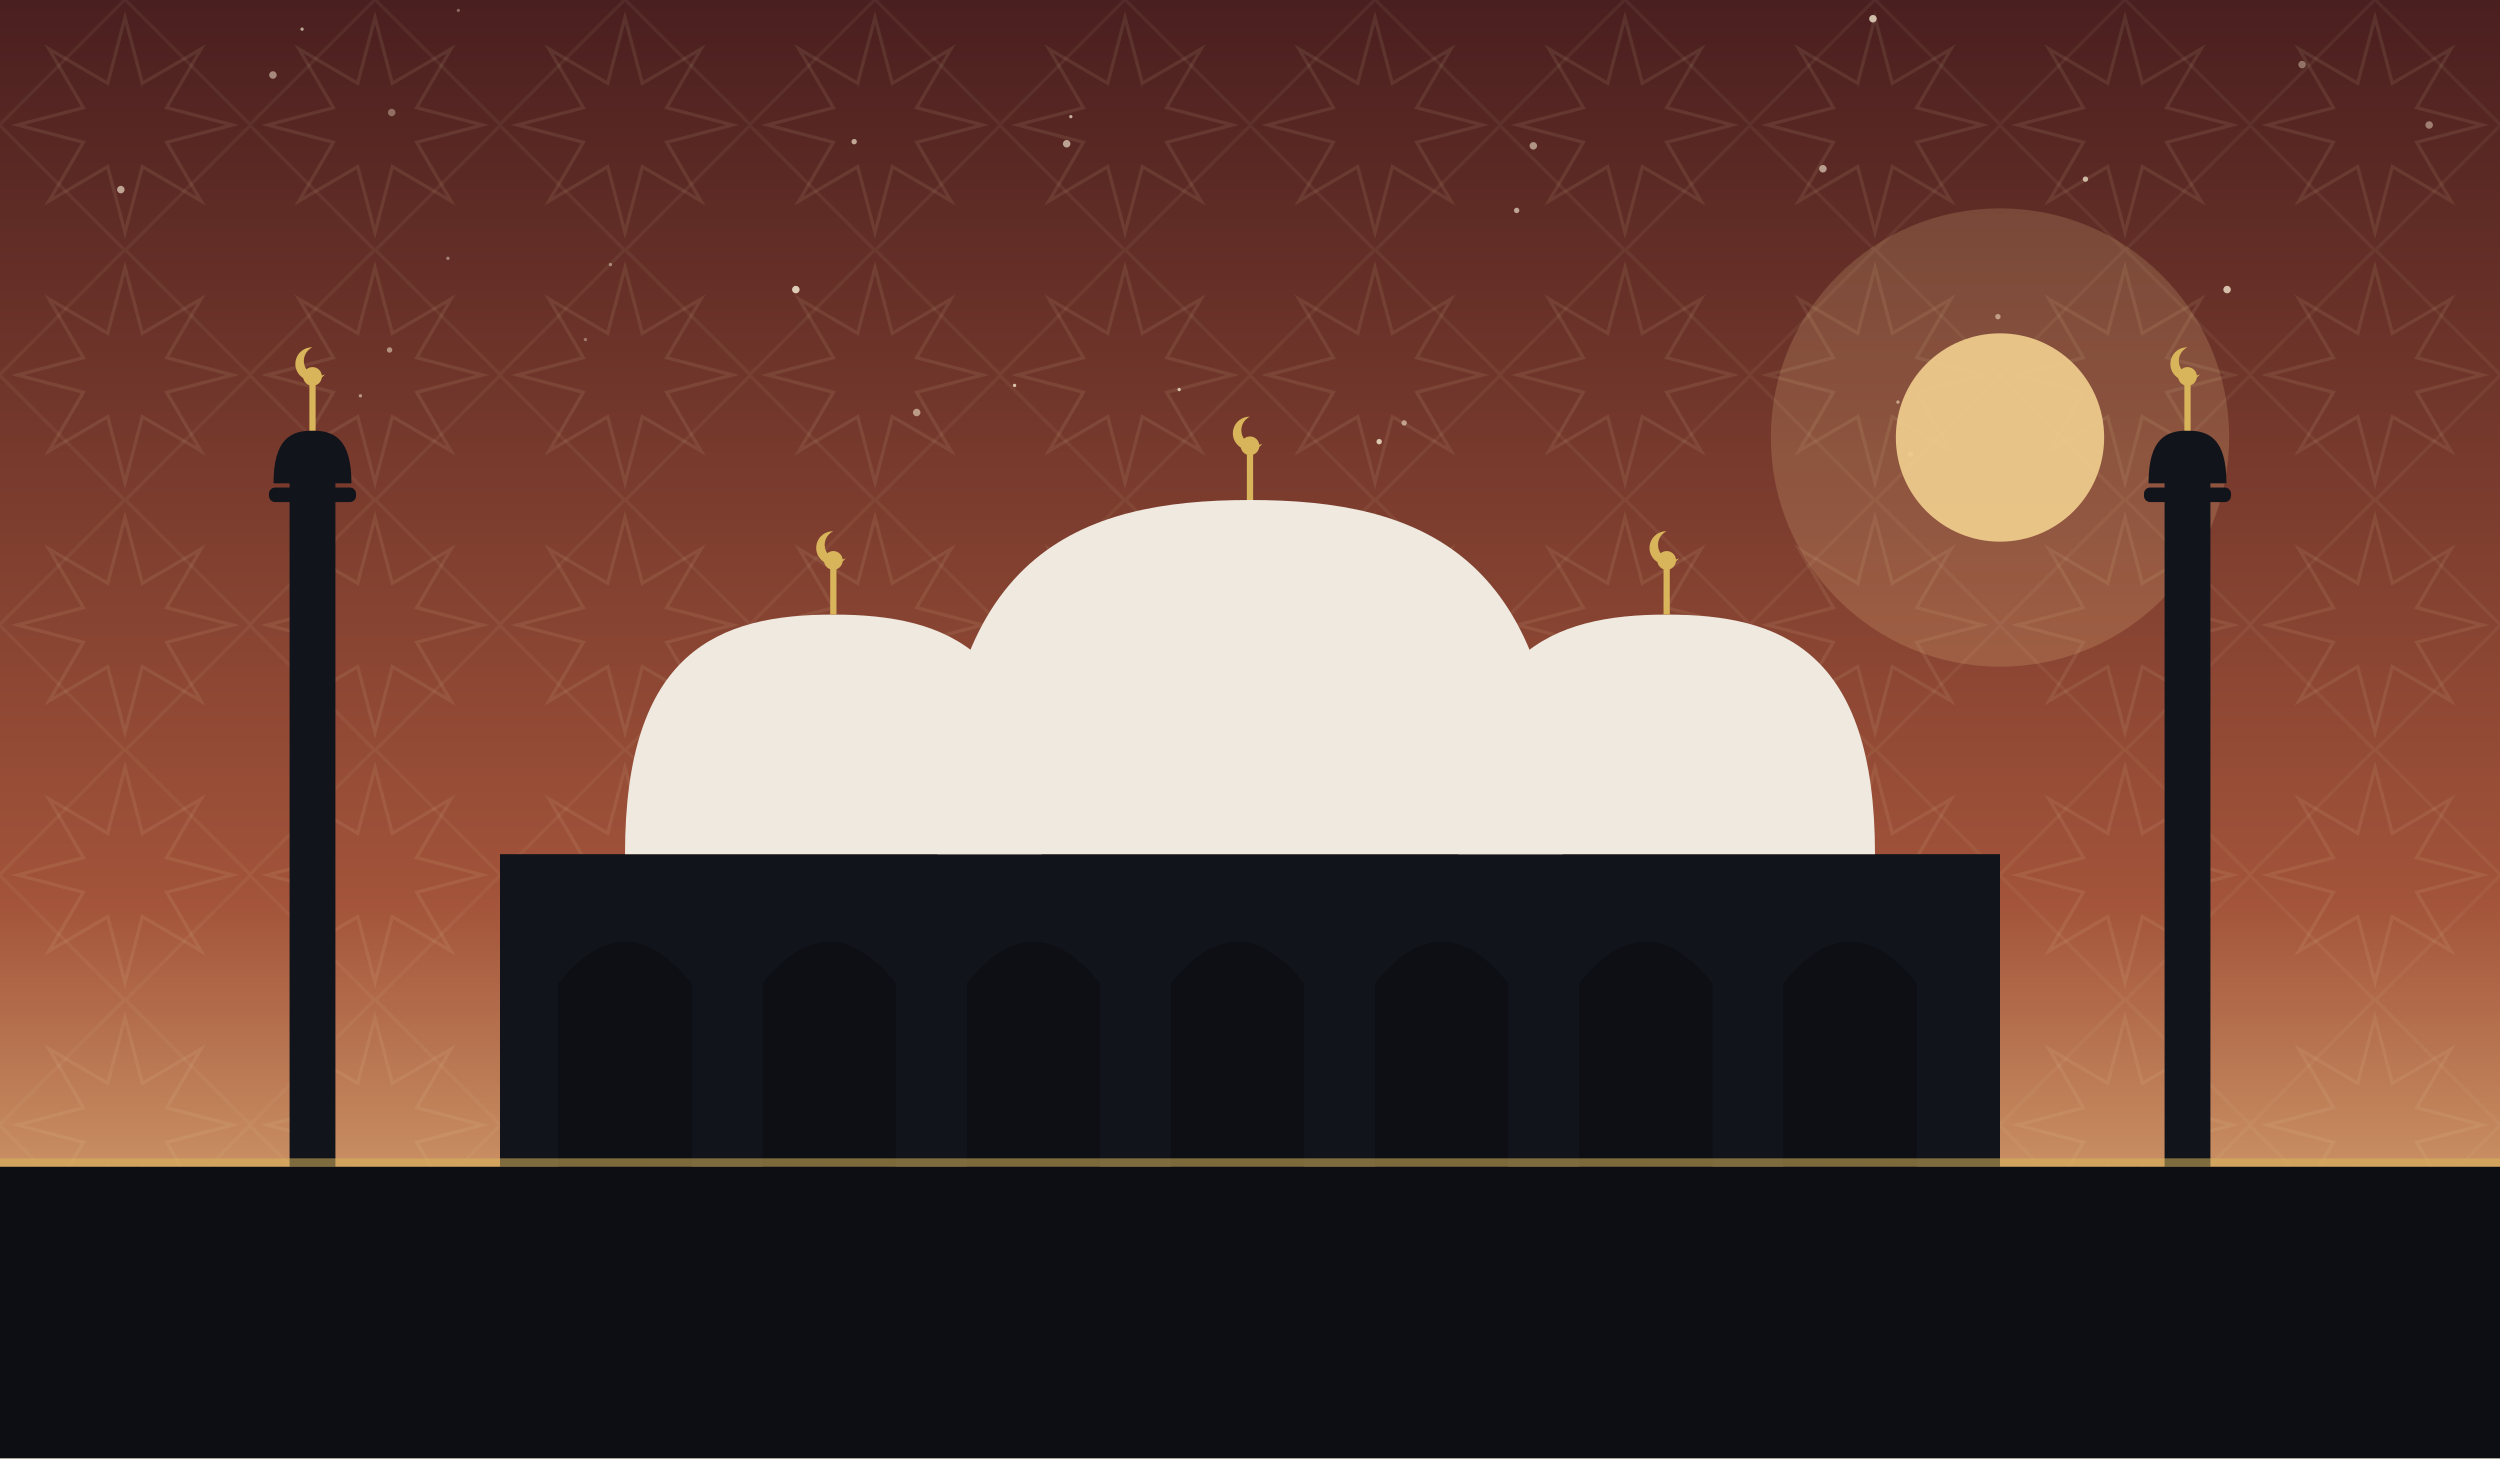
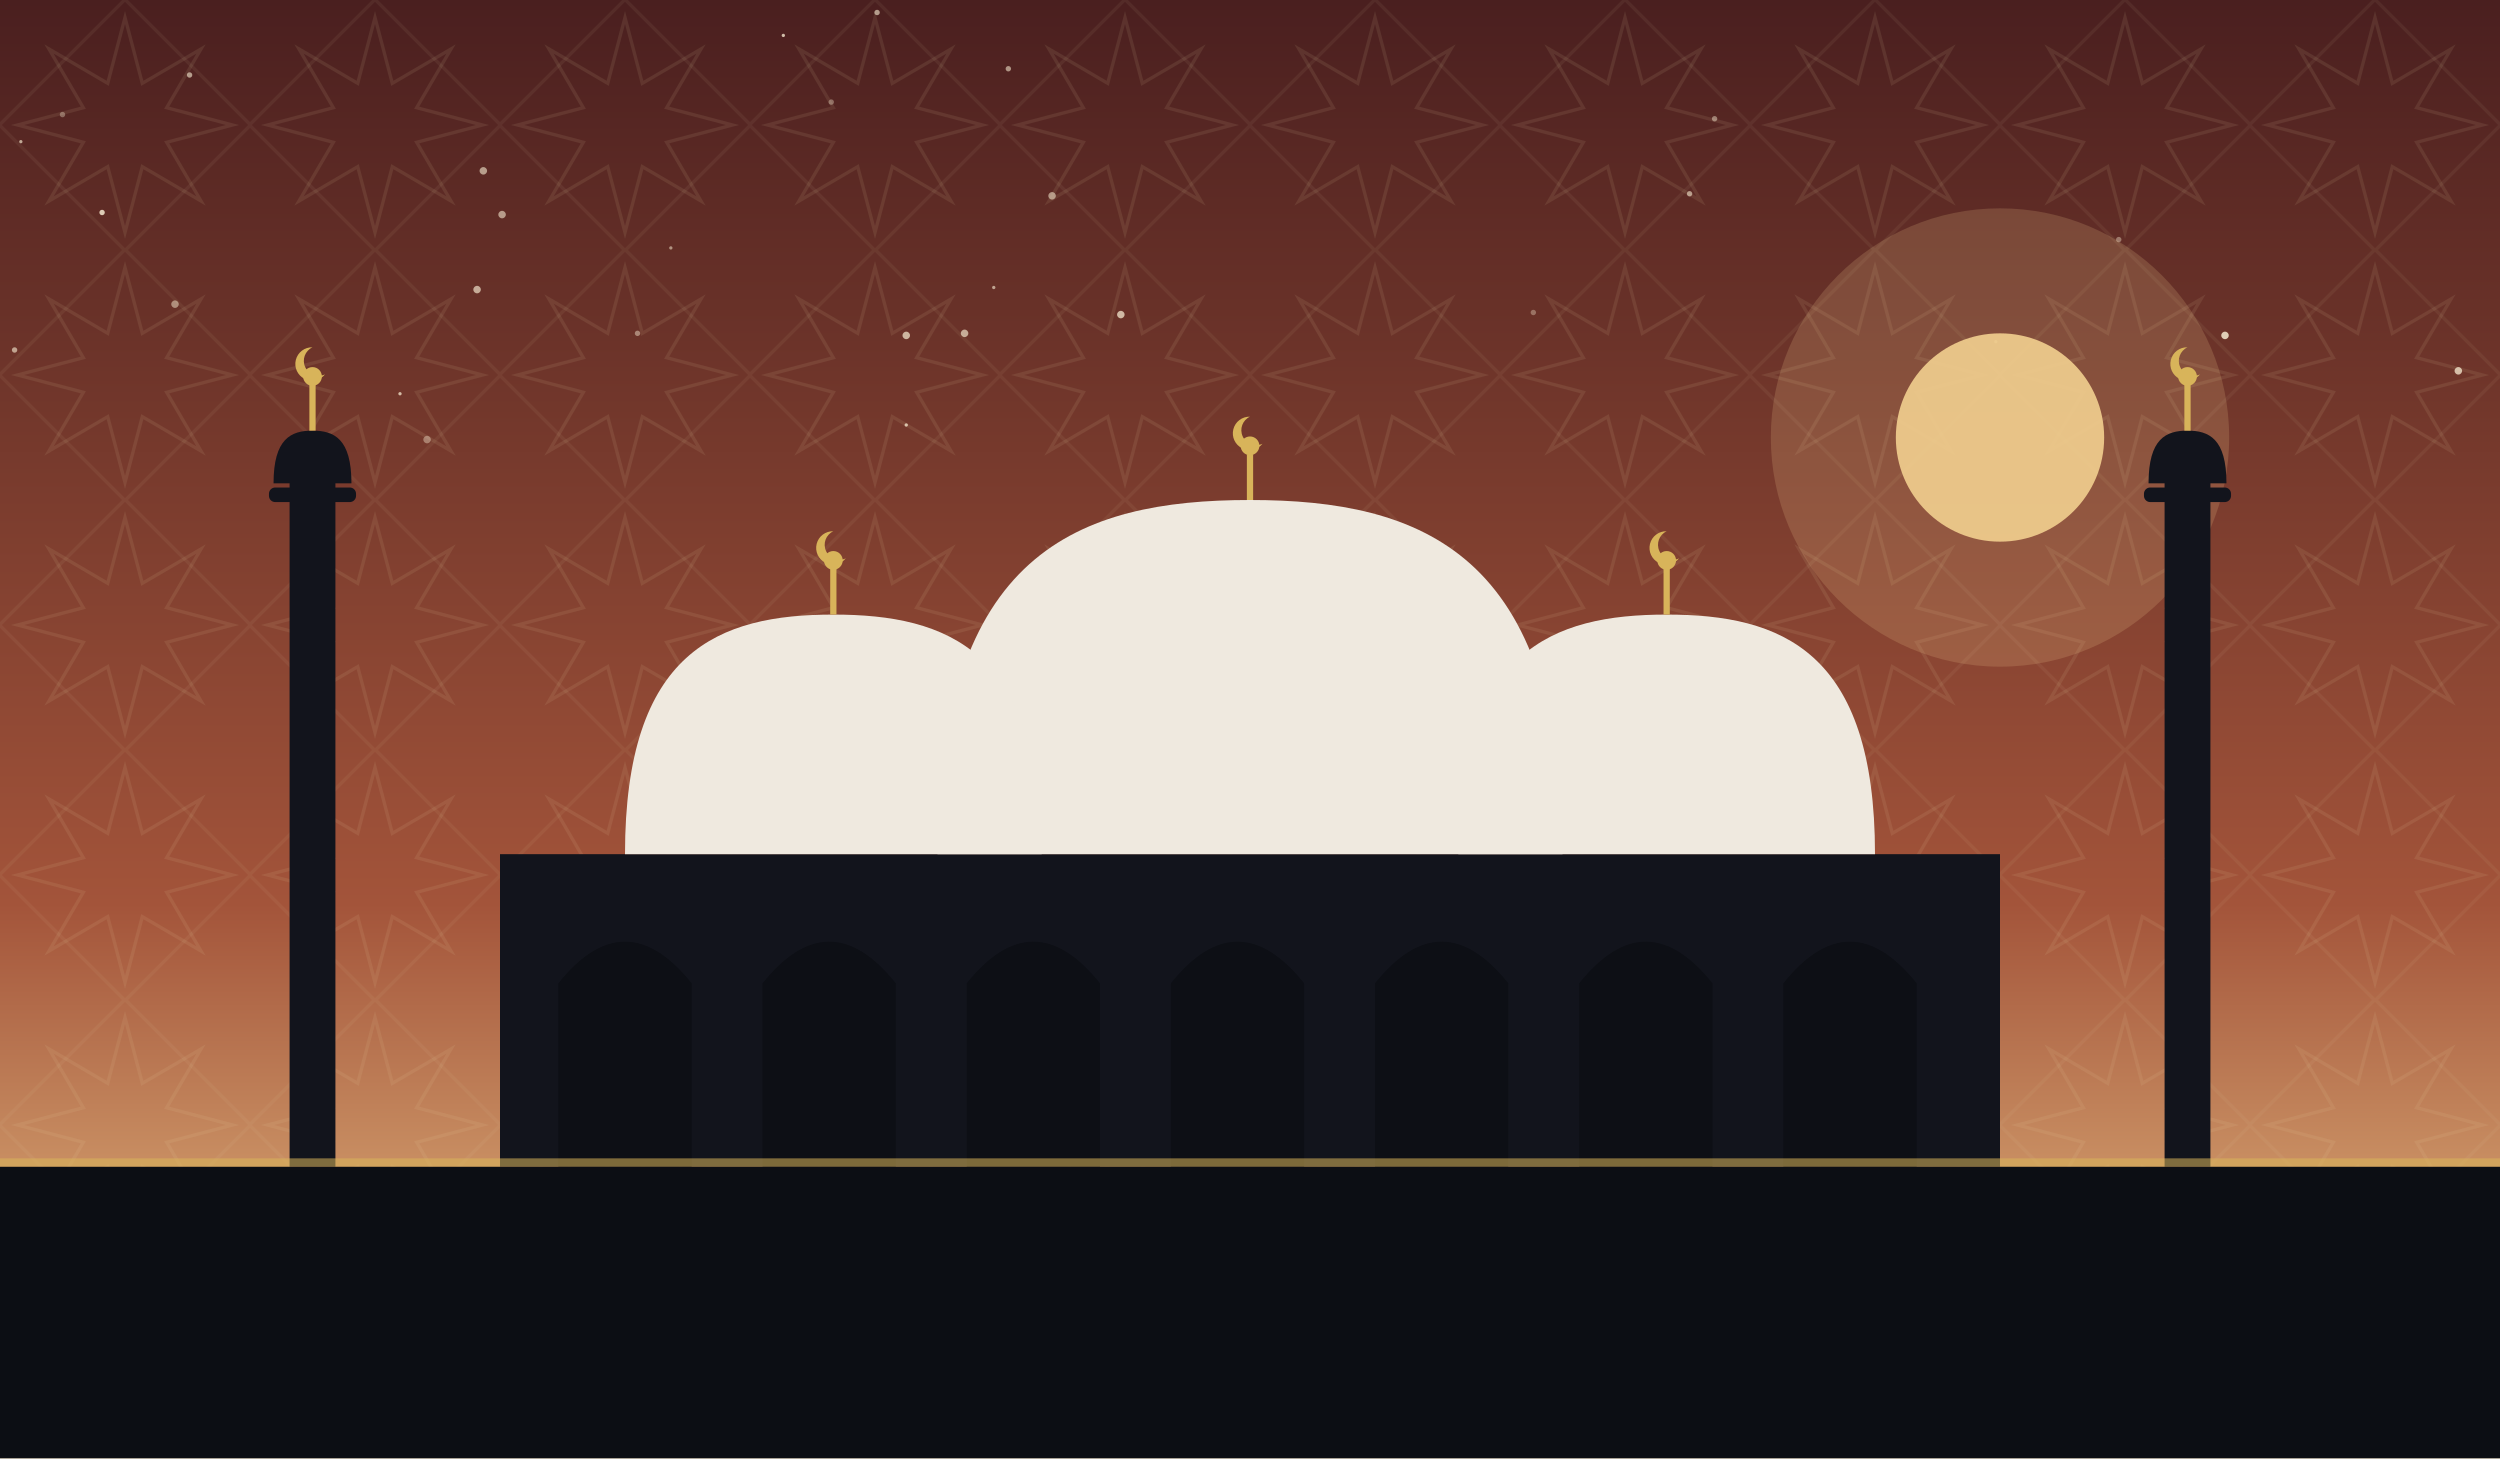
<svg xmlns="http://www.w3.org/2000/svg" viewBox="0 0 1200 700" role="img">
  <defs>
    <linearGradient id="sky" x1="0" y1="0" x2="0" y2="1">
      <stop offset="0" stop-color="#4a1f1f" />
      <stop offset="0.62" stop-color="#a3543a" />
      <stop offset="1" stop-color="#f2cf8f" />
    </linearGradient>
    <pattern id="g1" width="120" height="120" patternUnits="userSpaceOnUse">
      <polygon points="111.6,60.0 80.0,68.3 96.5,96.5 68.3,80.0 60.0,111.6 51.7,80.0 23.5,96.5 40.0,68.3 8.4,60.0 40.0,51.7 23.5,23.5 51.7,40.0 60.0,8.4 68.3,40.0 96.5,23.5 80.0,51.7" fill="none" stroke="#e8d9a8" stroke-width="1.6" opacity="0.1" />
      <rect x="17.4" y="17.4" width="85.2" height="85.2" fill="none" stroke="#e8d9a8" stroke-width="1.6" opacity="0.07" transform="rotate(45 60.0 60.0)" />
    </pattern>
  </defs>
  <rect width="1200" height="700" fill="url(#sky)" />
  <rect width="1200" height="700" fill="url(#g1)" />
-   <circle cx="1069" cy="139" r="1.8" fill="#f7ecd2" opacity="0.76" />
-   <circle cx="215" cy="124" r="0.8" fill="#f7ecd2" opacity="0.45" />
-   <circle cx="410" cy="68" r="1.3" fill="#f7ecd2" opacity="0.65" />
-   <circle cx="382" cy="139" r="1.8" fill="#f7ecd2" opacity="0.83" />
-   <circle cx="875" cy="81" r="1.8" fill="#f7ecd2" opacity="0.60" />
-   <circle cx="1001" cy="86" r="1.3" fill="#f7ecd2" opacity="0.71" />
-   <circle cx="736" cy="70" r="1.8" fill="#f7ecd2" opacity="0.55" />
-   <circle cx="728" cy="101" r="1.3" fill="#f7ecd2" opacity="0.63" />
-   <circle cx="281" cy="163" r="0.8" fill="#f7ecd2" opacity="0.38" />
-   <circle cx="187" cy="168" r="1.3" fill="#f7ecd2" opacity="0.51" />
-   <circle cx="662" cy="212" r="1.3" fill="#f7ecd2" opacity="0.79" />
-   <circle cx="674" cy="203" r="1.3" fill="#f7ecd2" opacity="0.57" />
-   <circle cx="487" cy="185" r="0.8" fill="#f7ecd2" opacity="0.80" />
-   <circle cx="173" cy="190" r="0.8" fill="#f7ecd2" opacity="0.55" />
-   <circle cx="188" cy="54" r="1.8" fill="#f7ecd2" opacity="0.37" />
-   <circle cx="220" cy="5" r="0.8" fill="#f7ecd2" opacity="0.35" />
-   <circle cx="293" cy="127" r="0.8" fill="#f7ecd2" opacity="0.46" />
-   <circle cx="959" cy="152" r="1.3" fill="#f7ecd2" opacity="0.53" />
-   <circle cx="514" cy="56" r="0.8" fill="#f7ecd2" opacity="0.69" />
-   <circle cx="566" cy="187" r="0.8" fill="#f7ecd2" opacity="0.77" />
-   <circle cx="899" cy="9" r="1.8" fill="#f7ecd2" opacity="0.76" />
-   <circle cx="145" cy="14" r="0.8" fill="#f7ecd2" opacity="0.65" />
-   <circle cx="440" cy="198" r="1.8" fill="#f7ecd2" opacity="0.55" />
-   <circle cx="512" cy="69" r="1.8" fill="#f7ecd2" opacity="0.63" />
-   <circle cx="1105" cy="31" r="1.8" fill="#f7ecd2" opacity="0.40" />
-   <circle cx="131" cy="36" r="1.8" fill="#f7ecd2" opacity="0.51" />
-   <circle cx="1166" cy="60" r="1.8" fill="#f7ecd2" opacity="0.45" />
-   <circle cx="58" cy="91" r="1.8" fill="#f7ecd2" opacity="0.63" />
-   <circle cx="911" cy="193" r="0.8" fill="#f7ecd2" opacity="0.58" />
-   <circle cx="917" cy="218" r="1.3" fill="#f7ecd2" opacity="0.41" />
+   <circle cx="399" cy="49" r="1.3" fill="#f7ecd2" opacity="0.36" />
+   <circle cx="505" cy="94" r="1.8" fill="#f7ecd2" opacity="0.55" />
+   <circle cx="1180" cy="178" r="1.8" fill="#f7ecd2" opacity="0.75" />
+   <circle cx="192" cy="189" r="0.8" fill="#f7ecd2" opacity="0.73" />
+   <circle cx="205" cy="211" r="1.8" fill="#f7ecd2" opacity="0.40" />
+   <circle cx="91" cy="36" r="1.3" fill="#f7ecd2" opacity="0.61" />
+   <circle cx="306" cy="160" r="1.3" fill="#f7ecd2" opacity="0.45" />
+   <circle cx="538" cy="151" r="1.8" fill="#f7ecd2" opacity="0.73" />
+   <circle cx="811" cy="93" r="1.3" fill="#f7ecd2" opacity="0.58" />
+   <circle cx="477" cy="138" r="0.8" fill="#f7ecd2" opacity="0.61" />
+   <circle cx="232" cy="82" r="1.8" fill="#f7ecd2" opacity="0.59" />
+   <circle cx="484" cy="33" r="1.3" fill="#f7ecd2" opacity="0.57" />
+   <circle cx="1017" cy="115" r="1.3" fill="#f7ecd2" opacity="0.40" />
+   <circle cx="463" cy="160" r="1.8" fill="#f7ecd2" opacity="0.65" />
+   <circle cx="958" cy="164" r="0.8" fill="#f7ecd2" opacity="0.47" />
+   <circle cx="30" cy="55" r="1.3" fill="#f7ecd2" opacity="0.35" />
+   <circle cx="823" cy="57" r="1.3" fill="#f7ecd2" opacity="0.46" />
+   <circle cx="49" cy="102" r="1.3" fill="#f7ecd2" opacity="0.83" />
+   <circle cx="84" cy="146" r="1.8" fill="#f7ecd2" opacity="0.49" />
+   <circle cx="376" cy="17" r="0.8" fill="#f7ecd2" opacity="0.77" />
+   <circle cx="229" cy="139" r="1.8" fill="#f7ecd2" opacity="0.66" />
+   <circle cx="435" cy="204" r="0.8" fill="#f7ecd2" opacity="0.75" />
+   <circle cx="10" cy="68" r="0.8" fill="#f7ecd2" opacity="0.65" />
+   <circle cx="322" cy="119" r="0.8" fill="#f7ecd2" opacity="0.53" />
+   <circle cx="435" cy="161" r="1.8" fill="#f7ecd2" opacity="0.70" />
+   <circle cx="421" cy="6" r="1.3" fill="#f7ecd2" opacity="0.61" />
+   <circle cx="736" cy="150" r="1.3" fill="#f7ecd2" opacity="0.35" />
+   <circle cx="1068" cy="161" r="1.8" fill="#f7ecd2" opacity="0.83" />
+   <circle cx="241" cy="103" r="1.8" fill="#f7ecd2" opacity="0.58" />
+   <circle cx="7" cy="168" r="1.3" fill="#f7ecd2" opacity="0.61" />
  <circle cx="960" cy="210" r="110" fill="#f2cf8f" opacity="0.18" />
  <circle cx="960" cy="210" r="50" fill="#f2cf8f" opacity="0.9" />
  <rect x="240" y="410" width="720" height="150" fill="#12141c" />
  <path d="M 268 560 L 268 472 Q 300 432 332 472 L 332 560 Z" fill="#0c0e14" opacity="0.9" />
  <path d="M 366 560 L 366 472 Q 398 432 430 472 L 430 560 Z" fill="#0c0e14" opacity="0.9" />
  <path d="M 464 560 L 464 472 Q 496 432 528 472 L 528 560 Z" fill="#0c0e14" opacity="0.9" />
  <path d="M 562 560 L 562 472 Q 594 432 626 472 L 626 560 Z" fill="#0c0e14" opacity="0.9" />
  <path d="M 660 560 L 660 472 Q 692 432 724 472 L 724 560 Z" fill="#0c0e14" opacity="0.9" />
  <path d="M 758 560 L 758 472 Q 790 432 822 472 L 822 560 Z" fill="#0c0e14" opacity="0.9" />
  <path d="M 856 560 L 856 472 Q 888 432 920 472 L 920 560 Z" fill="#0c0e14" opacity="0.9" />
  <path d="M 450 410 C 450 265.5, 517.5 240, 600 240 C 682.5 240, 750 265.5, 750 410 Z" fill="#efe9df" />
  <line x1="600" y1="240" x2="600" y2="218" stroke="#d8b45a" stroke-width="3" />
  <circle cx="600" cy="214" r="4.5" fill="#d8b45a" />
  <path d="M 600 200 a 8 8 0 1 0 6 13 a 6.4 6.4 0 1 1 -6 -13 Z" fill="#d8b45a" />
  <path d="M 300 410 C 300 312.25, 345.0 295, 400 295 C 455.0 295, 500 312.25, 500 410 Z" fill="#efe9df" />
  <line x1="400" y1="295" x2="400" y2="273" stroke="#d8b45a" stroke-width="3" />
  <circle cx="400" cy="269" r="4.5" fill="#d8b45a" />
  <path d="M 400 255 a 8 8 0 1 0 6 13 a 6.4 6.4 0 1 1 -6 -13 Z" fill="#d8b45a" />
  <path d="M 700 410 C 700 312.25, 745.0 295, 800 295 C 855.0 295, 900 312.25, 900 410 Z" fill="#efe9df" />
  <line x1="800" y1="295" x2="800" y2="273" stroke="#d8b45a" stroke-width="3" />
  <circle cx="800" cy="269" r="4.5" fill="#d8b45a" />
  <path d="M 800 255 a 8 8 0 1 0 6 13 a 6.4 6.4 0 1 1 -6 -13 Z" fill="#d8b45a" />
  <rect x="139.0" y="230" width="22" height="330" fill="#12141c" />
  <rect x="129.1" y="234" width="41.8" height="7" rx="3" fill="#12141c" />
  <path d="M 131.3 232 C 131.3 210.495, 139.715 206.7, 150 206.7 C 160.285 206.7, 168.7 210.495, 168.7 232 Z" fill="#12141c" />
  <line x1="150" y1="206.7" x2="150" y2="184.7" stroke="#d8b45a" stroke-width="3" />
  <circle cx="150" cy="180.7" r="4.5" fill="#d8b45a" />
  <path d="M 150 166.7 a 8 8 0 1 0 6 13 a 6.4 6.4 0 1 1 -6 -13 Z" fill="#d8b45a" />
  <rect x="1039.0" y="230" width="22" height="330" fill="#12141c" />
  <rect x="1029.1" y="234" width="41.8" height="7" rx="3" fill="#12141c" />
  <path d="M 1031.3 232 C 1031.3 210.495, 1039.715 206.7, 1050 206.7 C 1060.285 206.7, 1068.7 210.495, 1068.7 232 Z" fill="#12141c" />
  <line x1="1050" y1="206.7" x2="1050" y2="184.7" stroke="#d8b45a" stroke-width="3" />
  <circle cx="1050" cy="180.7" r="4.5" fill="#d8b45a" />
  <path d="M 1050 166.7 a 8 8 0 1 0 6 13 a 6.4 6.4 0 1 1 -6 -13 Z" fill="#d8b45a" />
  <rect x="0" y="560" width="1200" height="140" fill="#0c0e14" />
  <rect x="0" y="556" width="1200" height="4" fill="#d8b45a" opacity="0.55" />
</svg>
